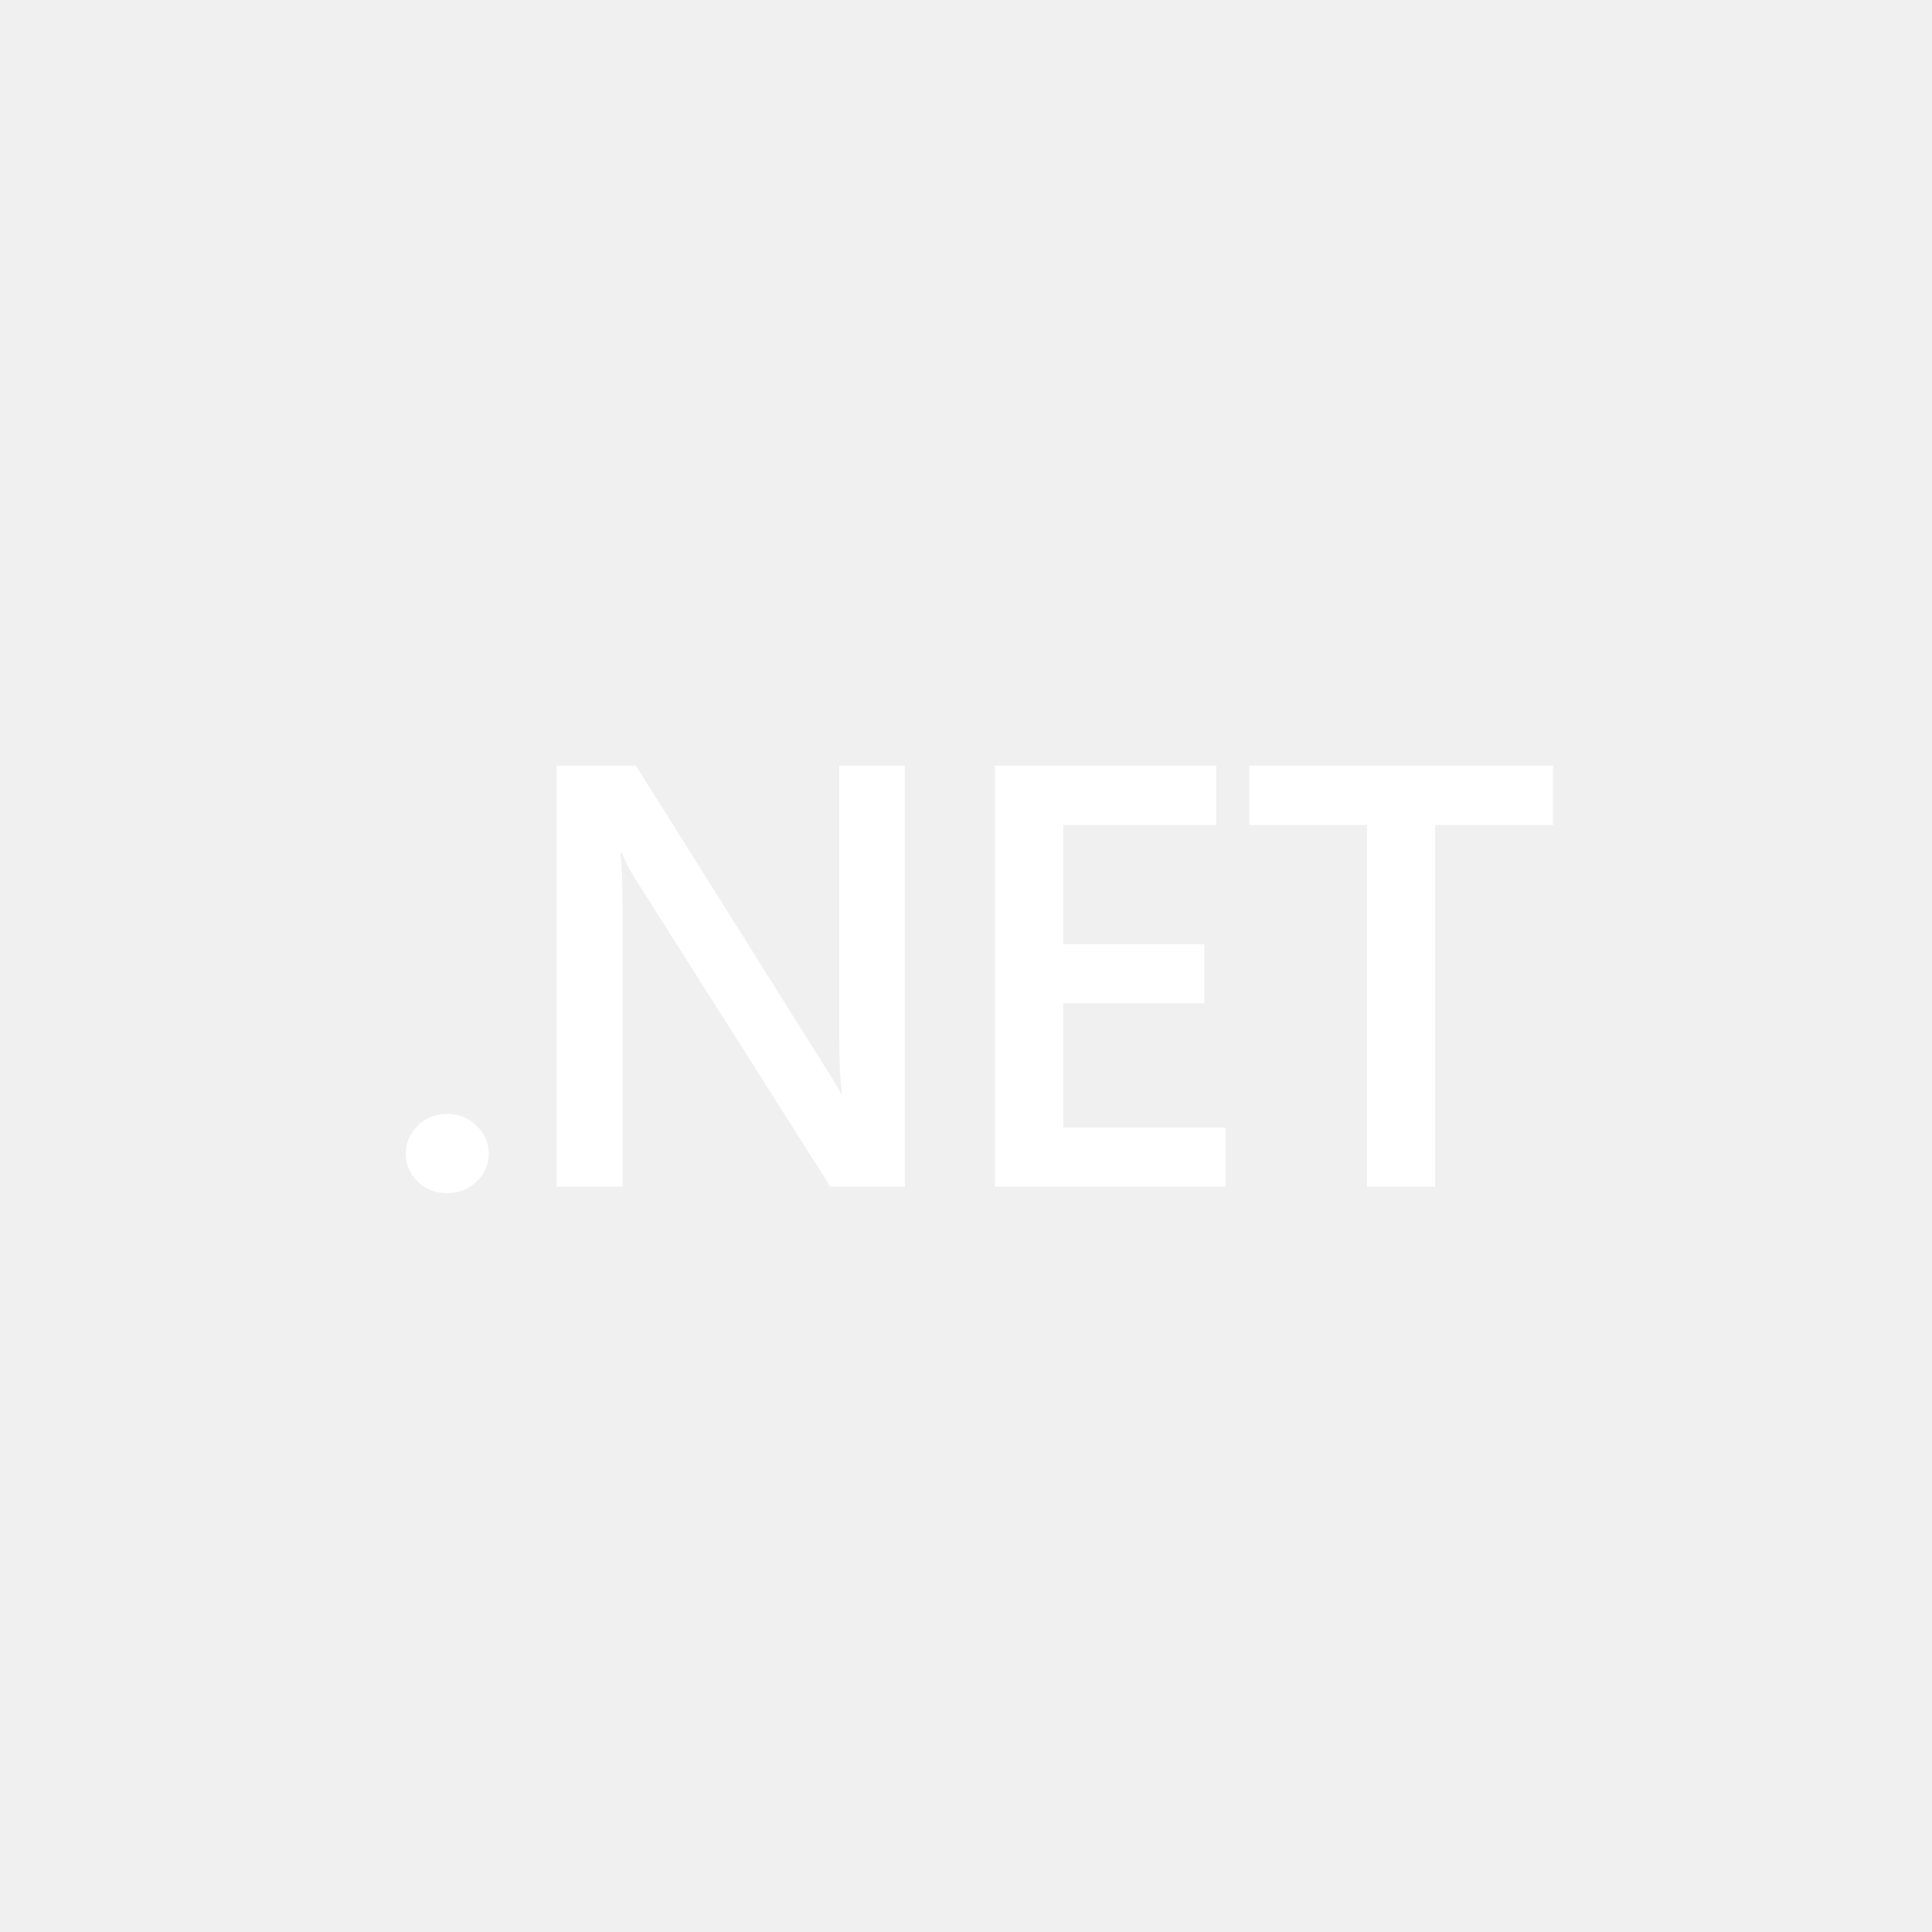
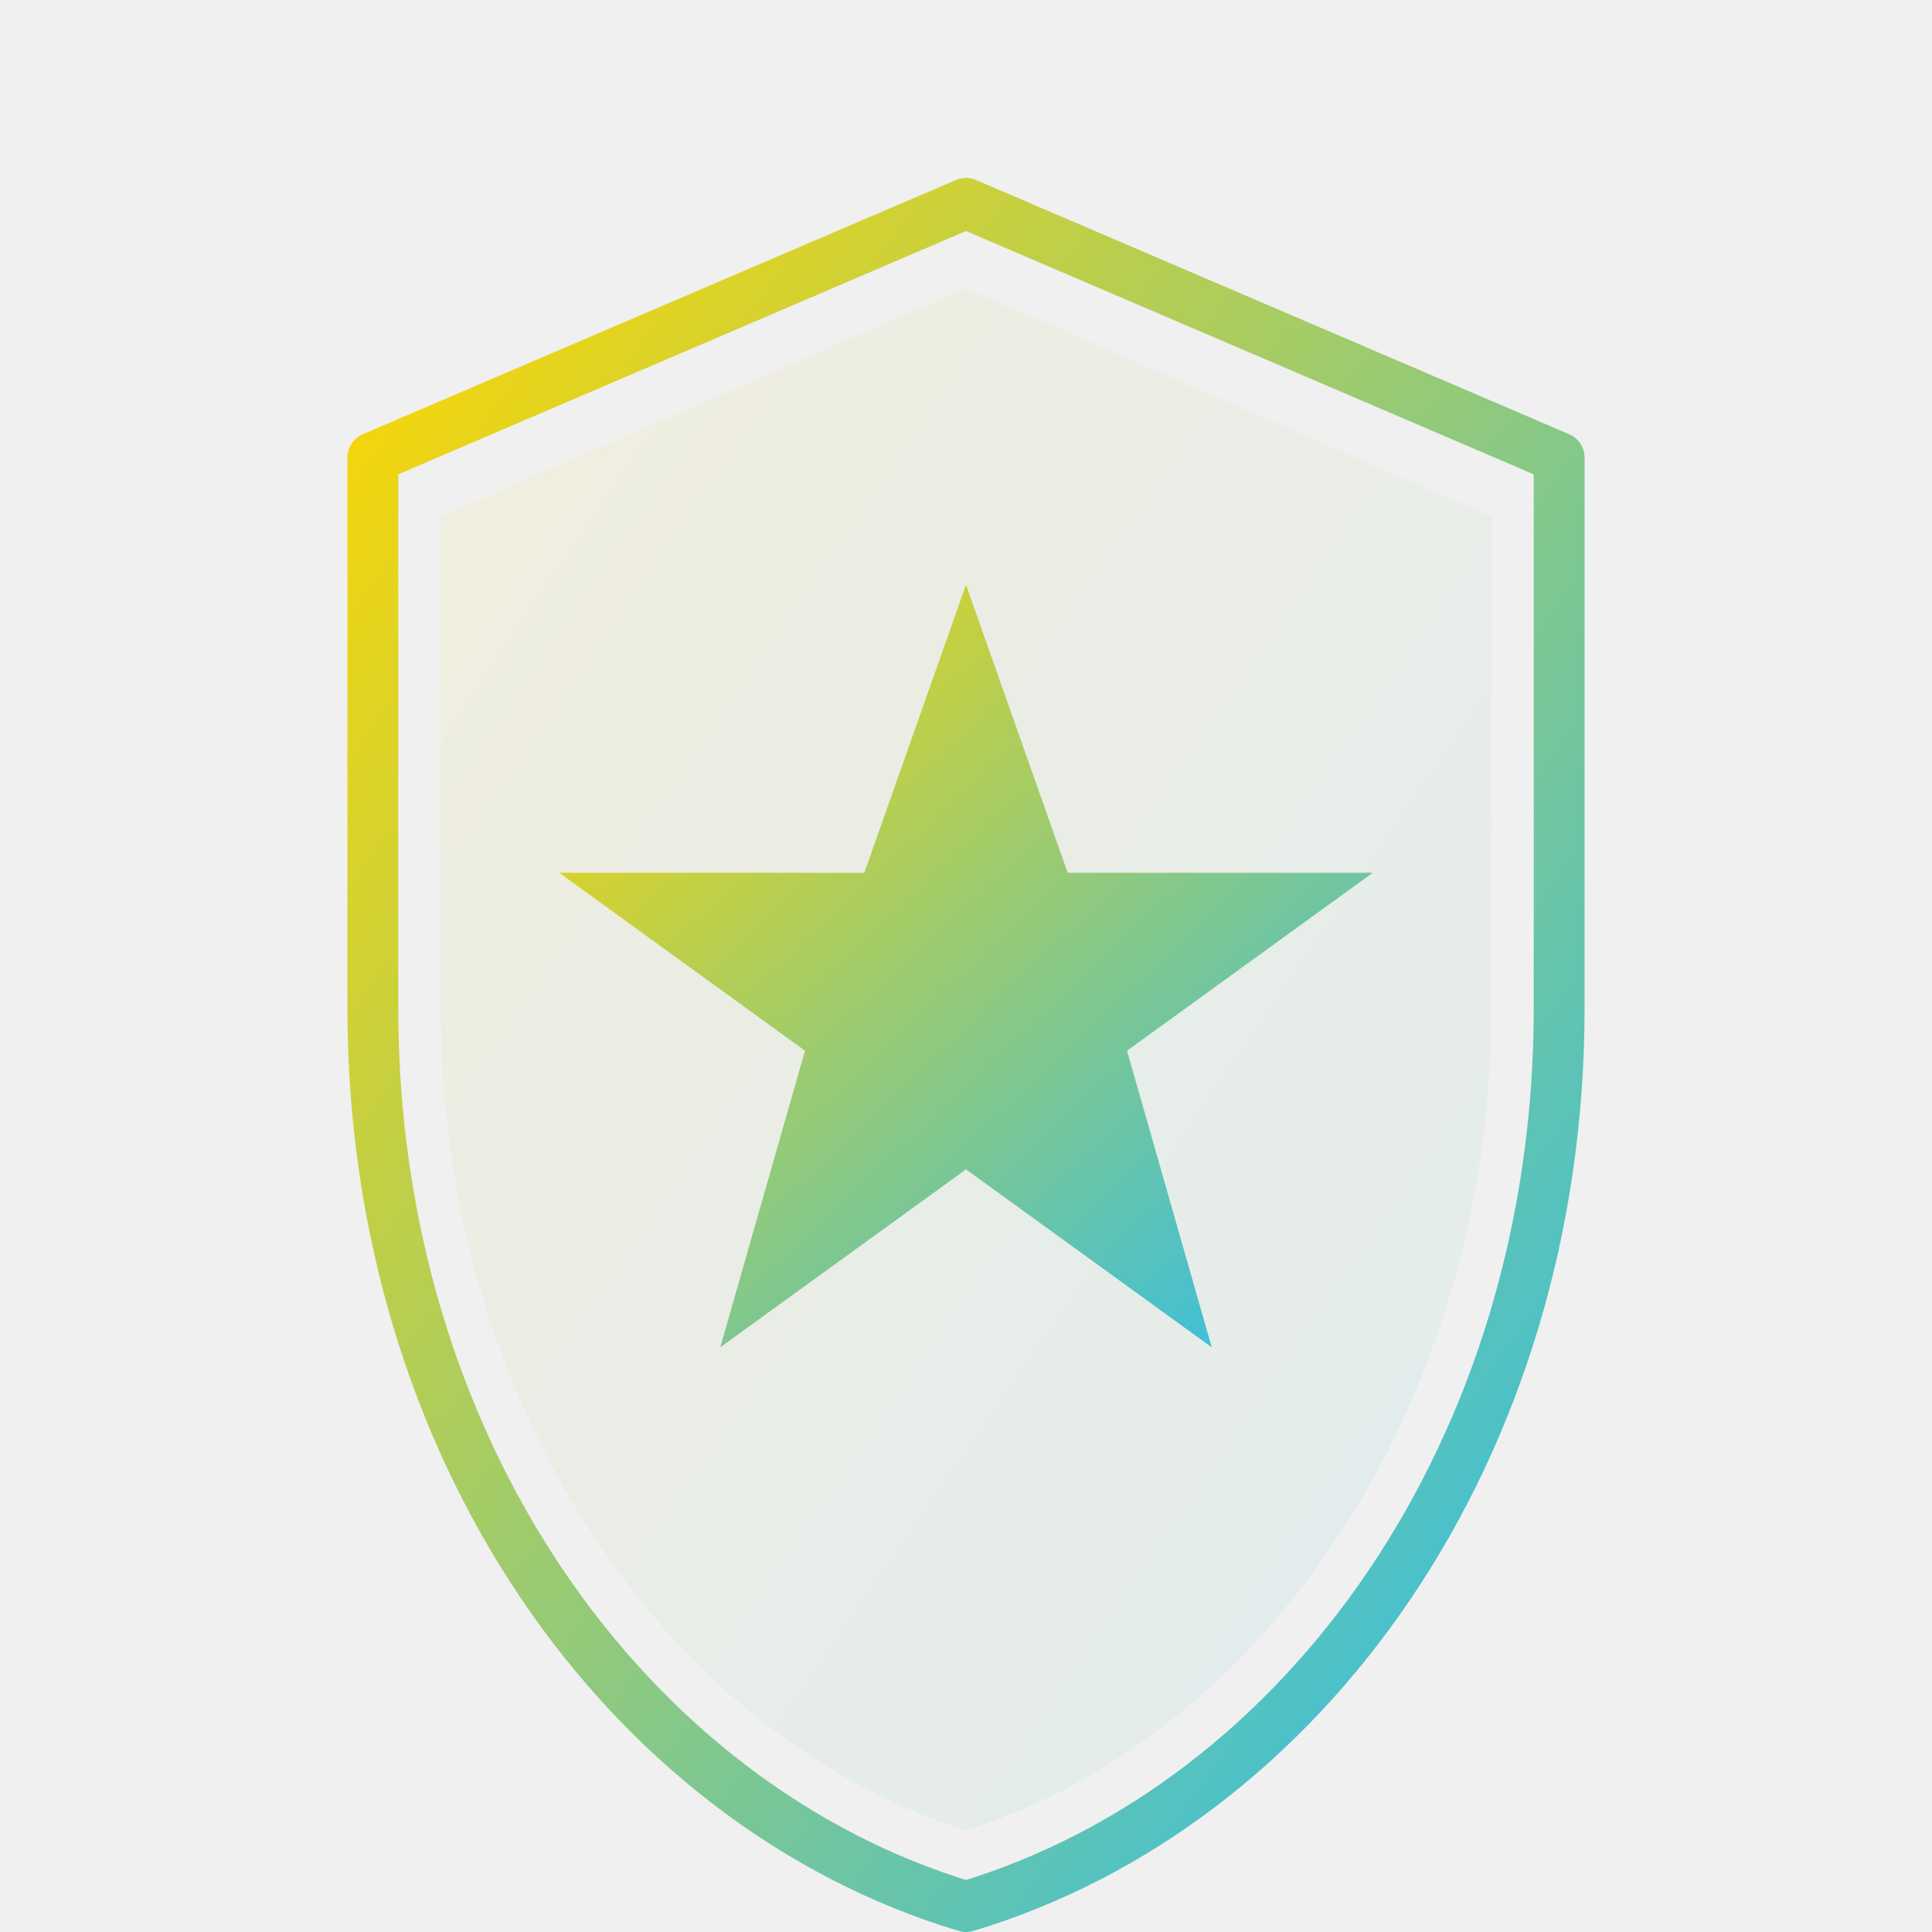
- <svg xmlns="http://www.w3.org/2000/svg" width="456" height="456" viewBox="0 0 456 456" version="1.1" xml:space="preserve" style="fill-rule:evenodd;clip-rule:evenodd;stroke-linejoin:round;stroke-miterlimit:2;">
-   <path d="m 105.5,281.609 c -2.703,0 -5.001,-0.9 -6.893,-2.702 -1.892,-1.848 -2.838,-4.042 -2.838,-6.582 0,-2.587 0.946,-4.804 2.838,-6.652 1.892,-1.848 4.19,-2.772 6.893,-2.772 2.748,0 5.068,0.924 6.96,2.772 1.937,1.848 2.906,4.064 2.906,6.652 0,2.54 -0.968,4.734 -2.906,6.582 -1.892,1.802 -4.212,2.702 -6.96,2.702 z" style="fill:#ffffff;fill-rule:nonzero;stroke-width:0.838" />
-   <path d="M 213.561,280.084 H 195.99 L 149.7,207.054 c -1.171,-1.848 -2.14,-3.765 -2.906,-5.751 h -0.406 c 0.361,2.125 0.541,6.675 0.541,13.65 v 65.132 h -15.543 v -99.36 h 18.719 l 44.737,71.298 c 1.892,2.957 3.109,4.989 3.649,6.098 h 0.27 c -0.45,-2.632 -0.676,-7.09 -0.676,-13.373 v -64.023 h 15.476 z" style="fill:#ffffff;fill-rule:nonzero;stroke-width:0.838" />
-   <path d="m 289.251,280.084 h -54.401 v -99.36 h 52.238 v 13.997 h -36.154 v 28.131 h 33.316 v 13.927 h -33.316 v 29.378 h 38.316 z" style="fill:#ffffff;fill-rule:nonzero;stroke-width:0.838" />
-   <path d="M 366.565,194.721 H 338.722 v 85.363 h -16.084 v -85.363 h -27.775 v -13.997 h 71.701 z" style="fill:#ffffff;fill-rule:nonzero;stroke-width:0.838" />
+ <svg xmlns="http://www.w3.org/2000/svg" width="456" height="456" viewBox="0 0 456 456">
+   <defs>
+     <linearGradient id="splashGrad" x1="0%" y1="0%" x2="100%" y2="100%">
+       <stop offset="0%" style="stop-color:#FFD700;stop-opacity:1" />
+       <stop offset="100%" style="stop-color:#2BBDEE;stop-opacity:1" />
+     </linearGradient>
+   </defs>
+   <path d="M228 48L88 108V238C88 342 148 426 228 450C308 426 368 342 368 238V108L228 48Z" fill="none" stroke="url(#splashGrad)" stroke-width="12" stroke-linejoin="round" />
+   <path d="M228 68L104 122V238C104 332 158 410 228 432C298 410 352 332 352 238V122L228 68Z" fill="url(#splashGrad)" opacity="0.08" />
+   <path d="M228 138L252 206H324L266 248L286 318L228 276L170 318L190 248L132 206H204L228 138Z" fill="url(#splashGrad)" />
</svg>
